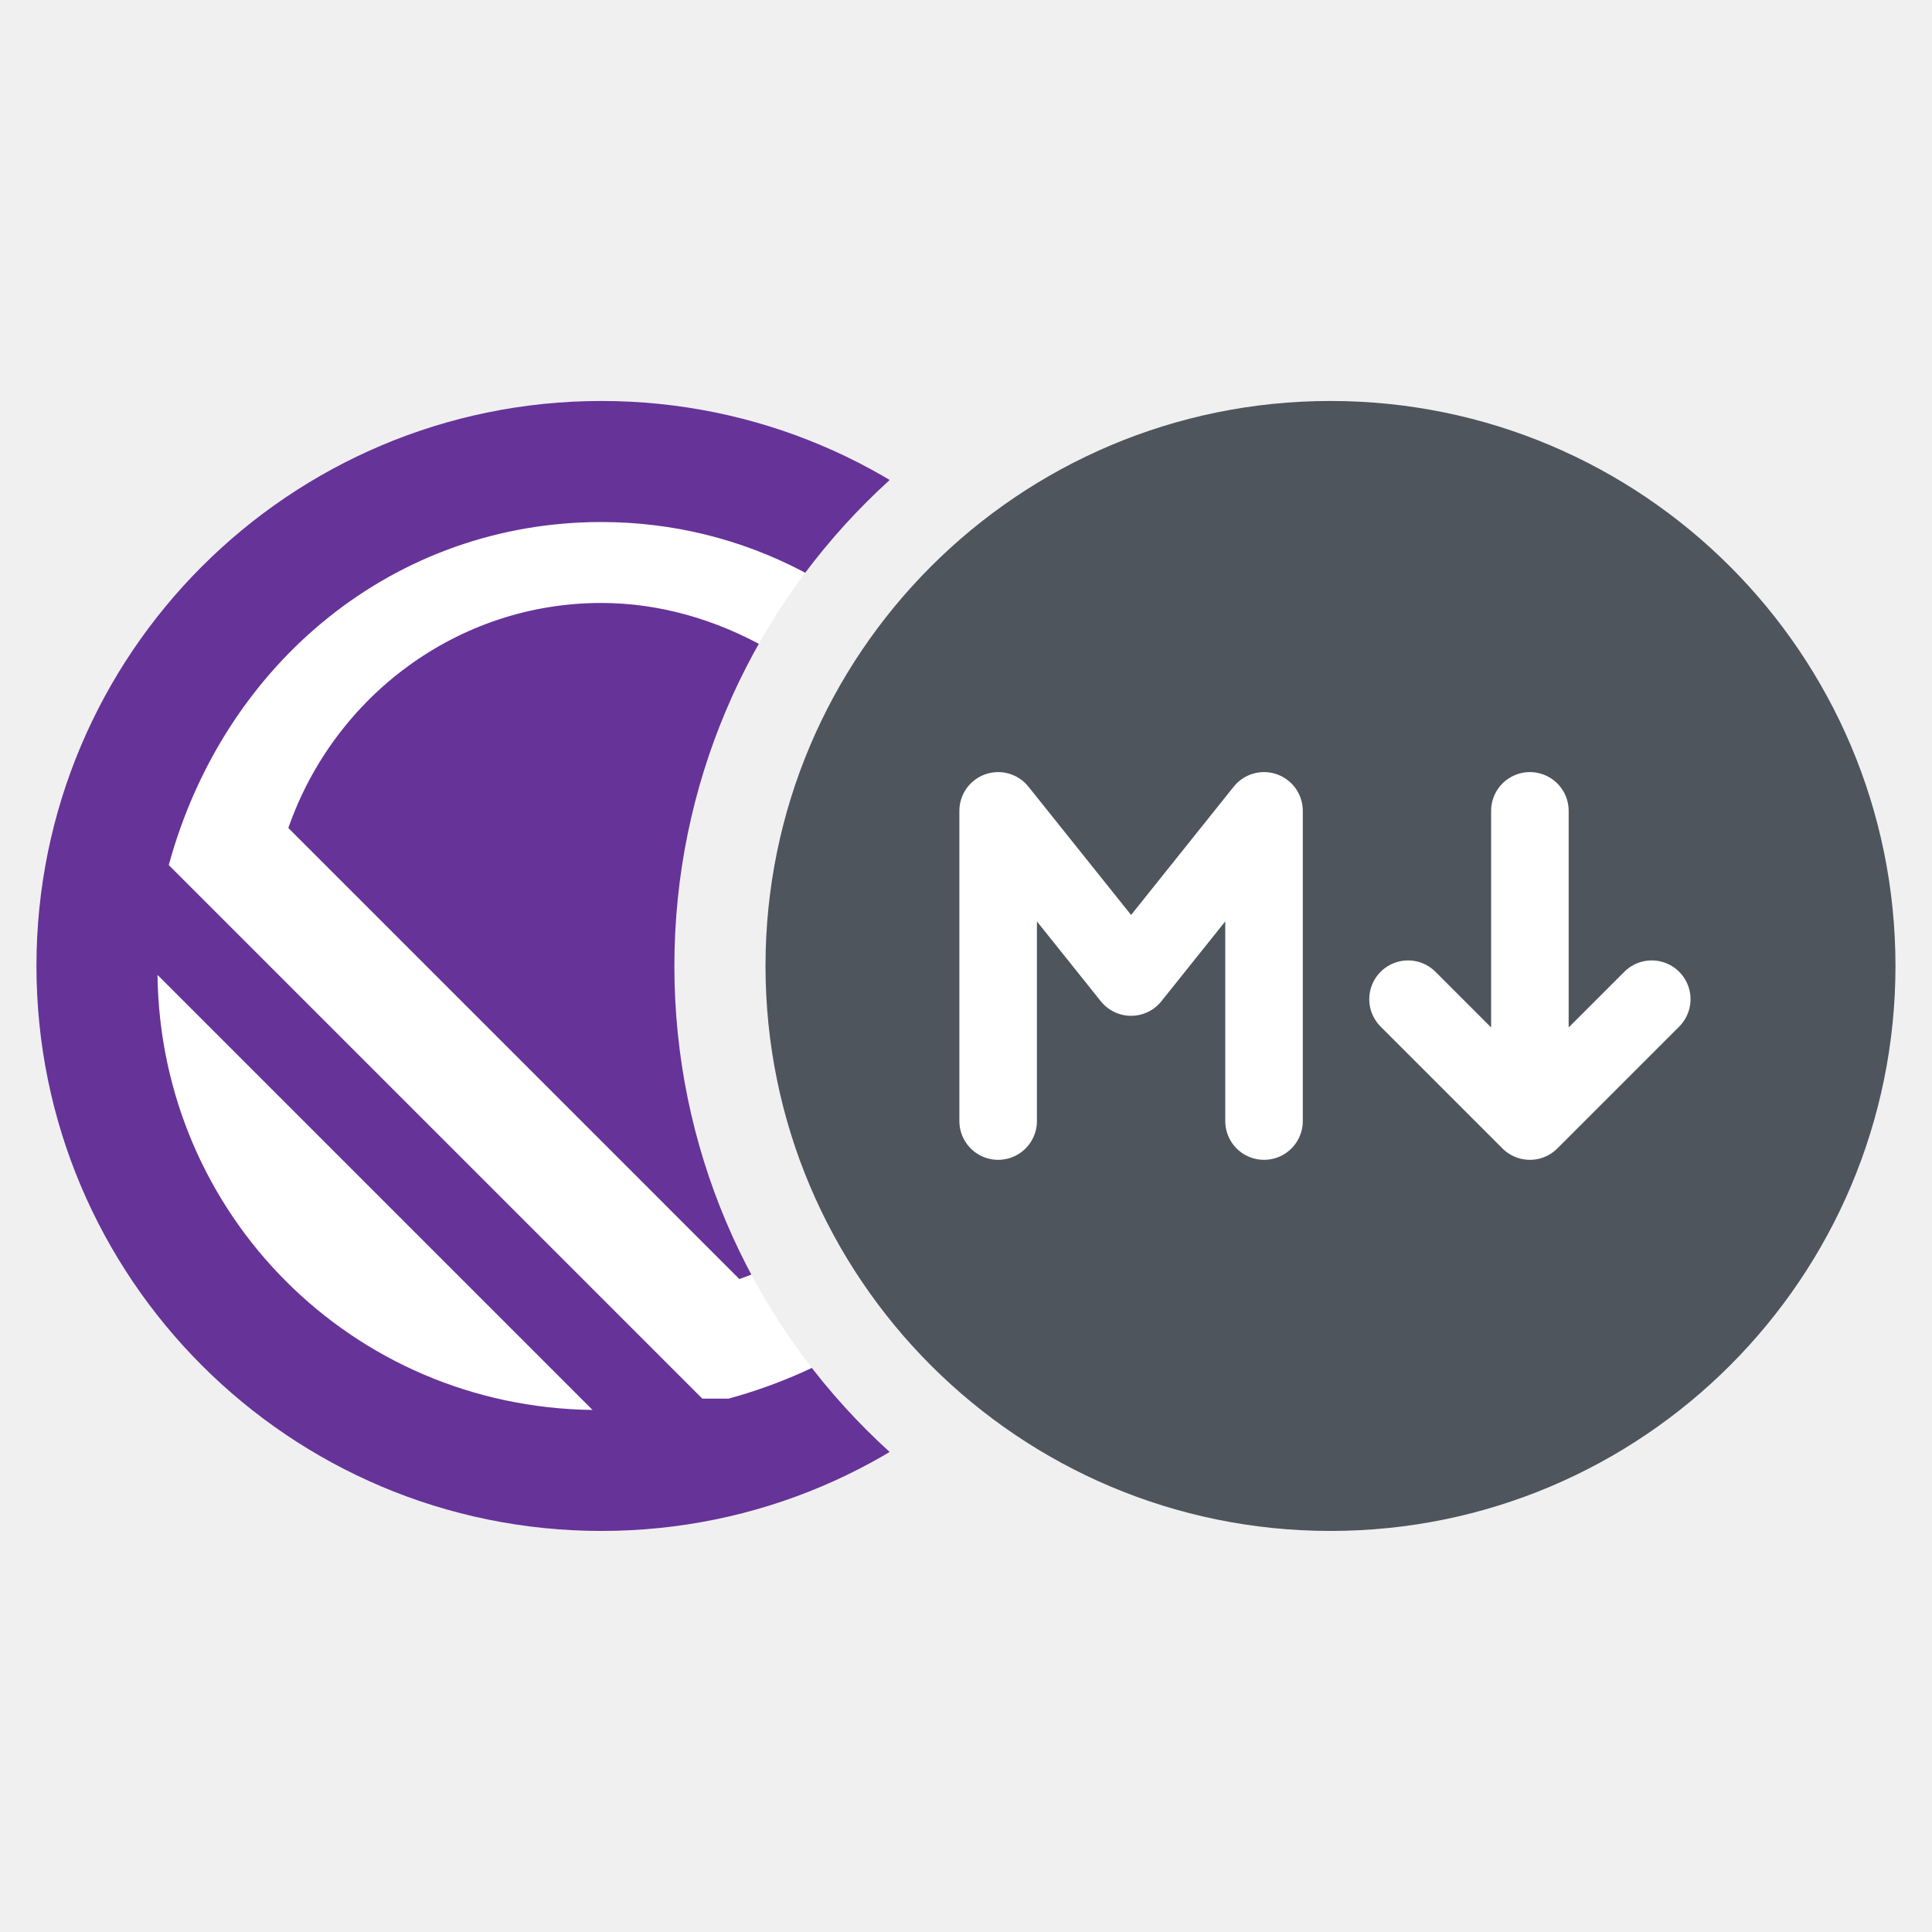
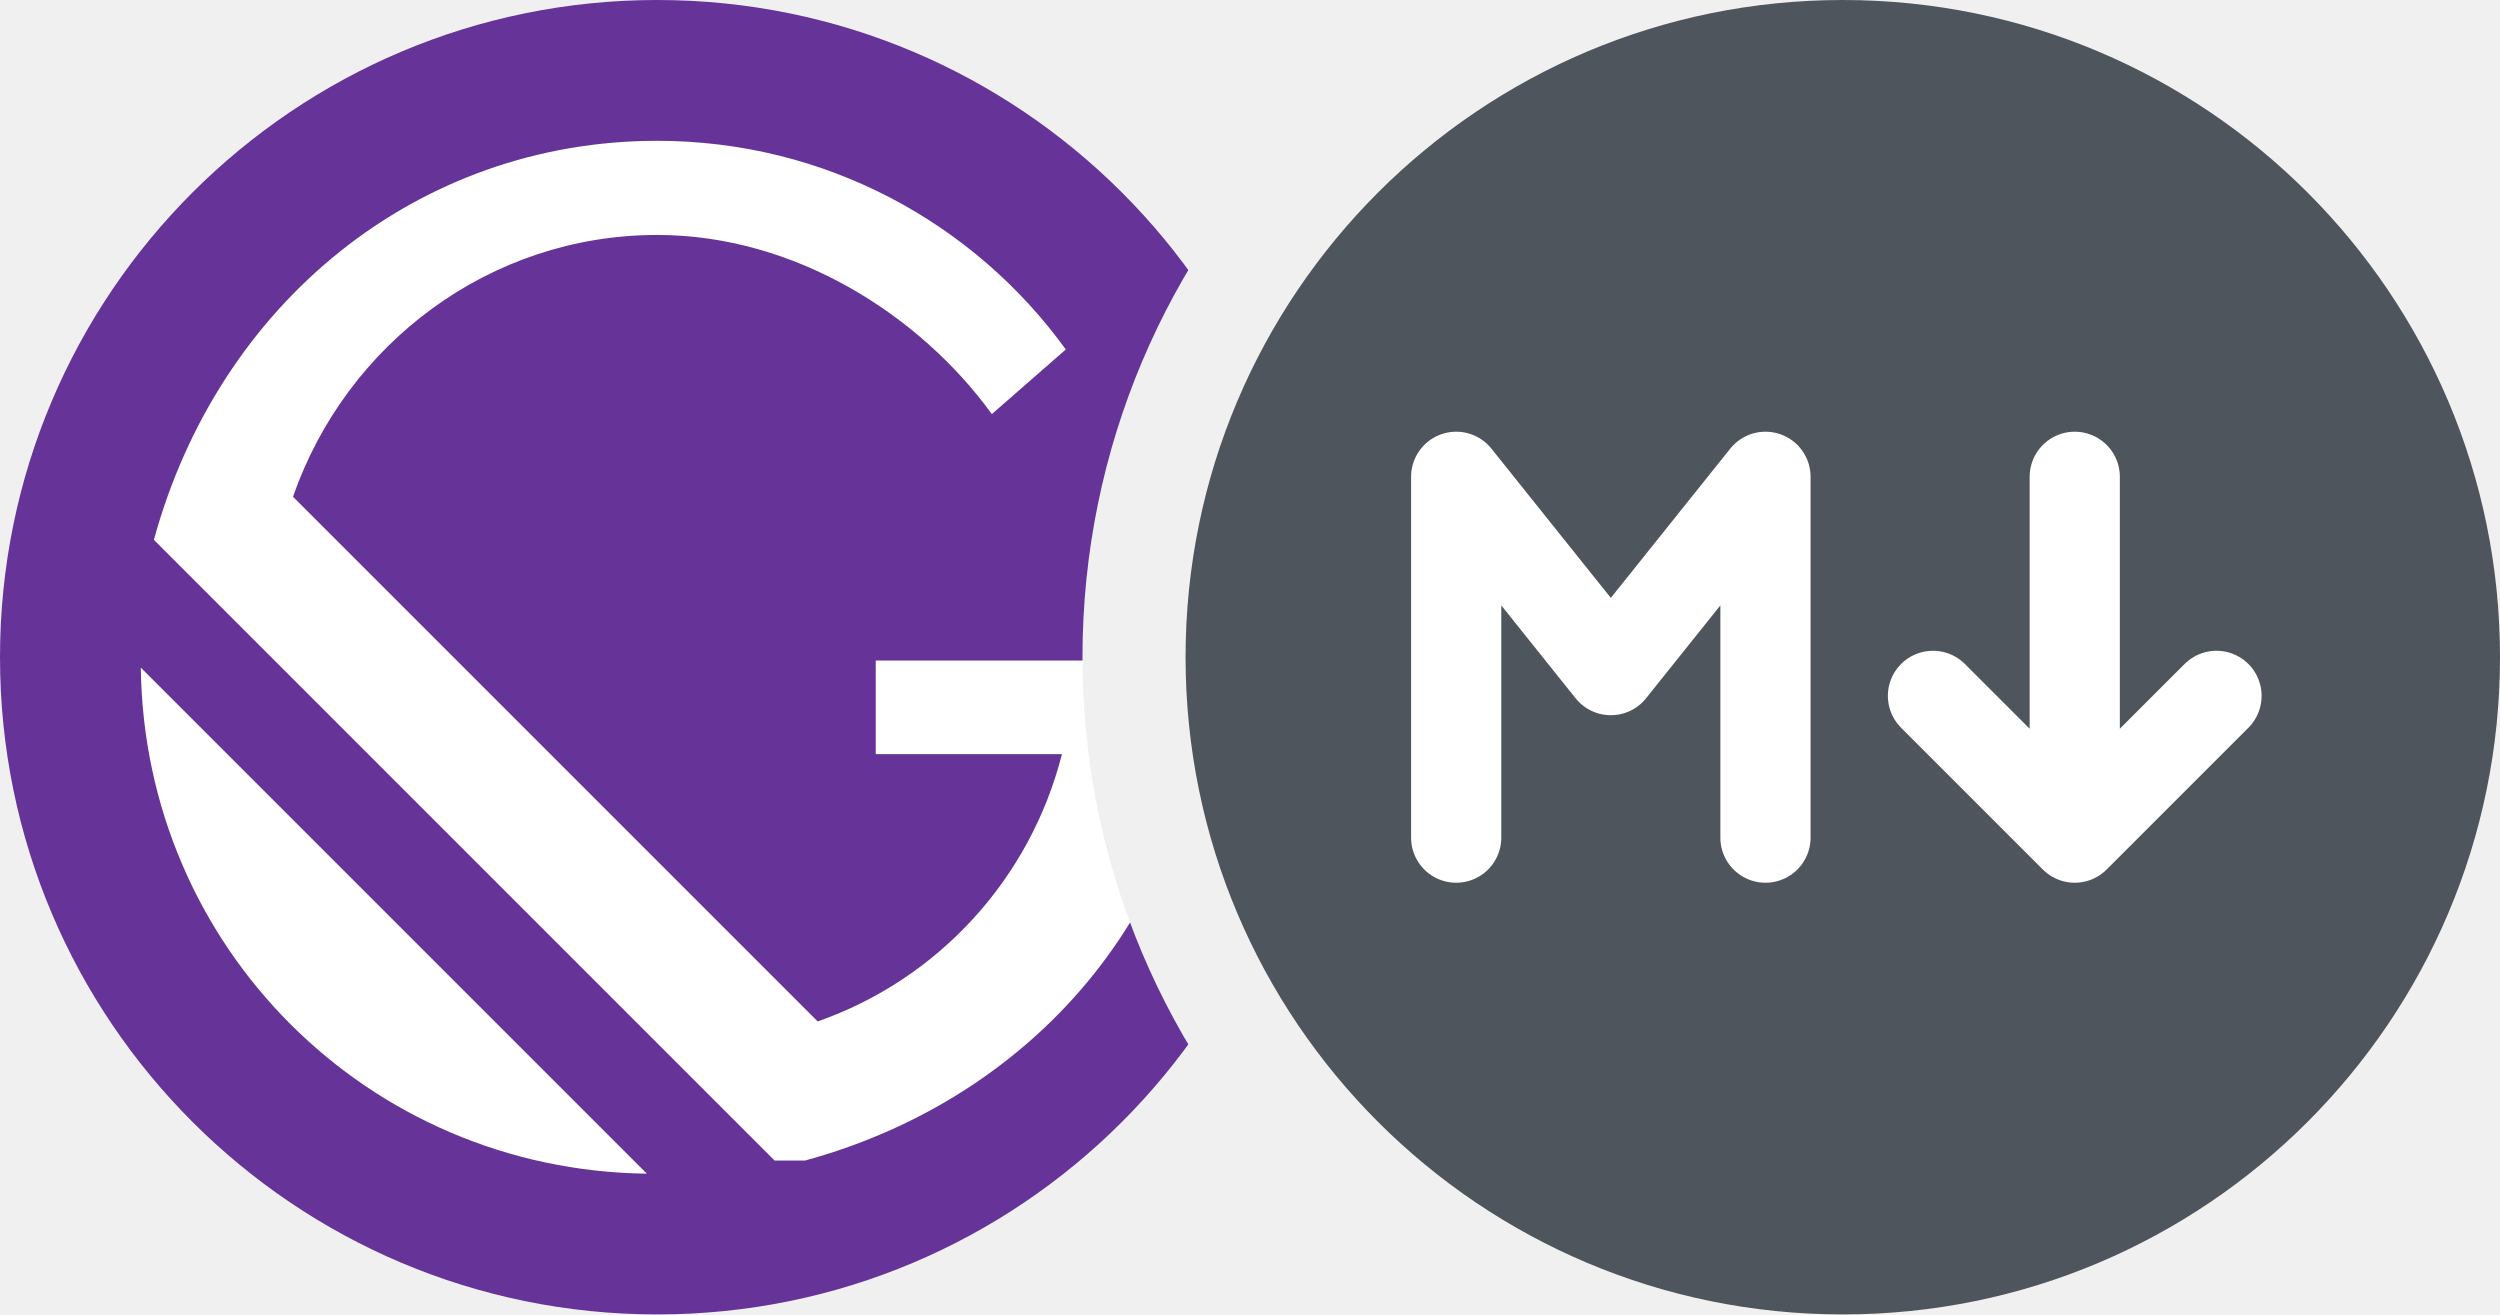
- <svg xmlns="http://www.w3.org/2000/svg" viewBox="-2 -2 106 106" width="106" height="106">
+ <svg xmlns="http://www.w3.org/2000/svg" viewBox="0 0 194 102" width="194" height="102">
  <defs>
-     <mask id="grs-i" maskUnits="userSpaceOnUse" x="-2" y="-2" width="106" height="106">
-       <rect x="-2" y="-2" width="106" height="106" fill="#fff" />
-       <circle cx="71" cy="51" r="36" />
+     <mask id="grs-i" maskUnits="userSpaceOnUse" x="-2" y="-2" width="198" height="106">
+       <rect x="-2" y="-2" width="198" height="106" fill="#fff" />
+       <circle cx="143" cy="51" r="59" />
    </mask>
  </defs>
  <g mask="url(#grs-i)">
-     <g transform="translate(0 20) scale(0.6078)">
+     <g transform="translate(0 0)">
      <circle cx="51" cy="51" r="51" fill="#639" />
      <path fill="#fff" transform="scale(4.25)" d="M2.571 12.19l9.24 9.24c-5.1-.063-9.177-4.14-9.24-9.24zm11.572 9.0L2.81 9.857C3.99 5.54 7.62 2.571 12 2.571c3.07 0 5.79 1.5 7.46 3.81l-1.35 1.18C16.79 5.74 14.5 4.29 12 4.29c-3.06 0-5.68 1.99-6.65 4.78l9.58 9.58c2.2-.77 3.88-2.6 4.46-4.88h-3.4v-1.71h6V12c0 4.38-2.97 8.01-7.29 9.19z" />
    </g>
  </g>
-   <g transform="translate(40 20) scale(0.6078)">
+   <g transform="translate(92 0)">
    <circle cx="51" cy="51" r="51" fill="#3D444D" fill-opacity="0.9" />
    <g fill="none" stroke="#fff" stroke-width="7" stroke-linecap="round" stroke-linejoin="round">
      <path d="M21 65V37l12 15 12-15v28" />
      <path d="M69 37v27M58 54l11 11 11-11" />
    </g>
  </g>
</svg>
